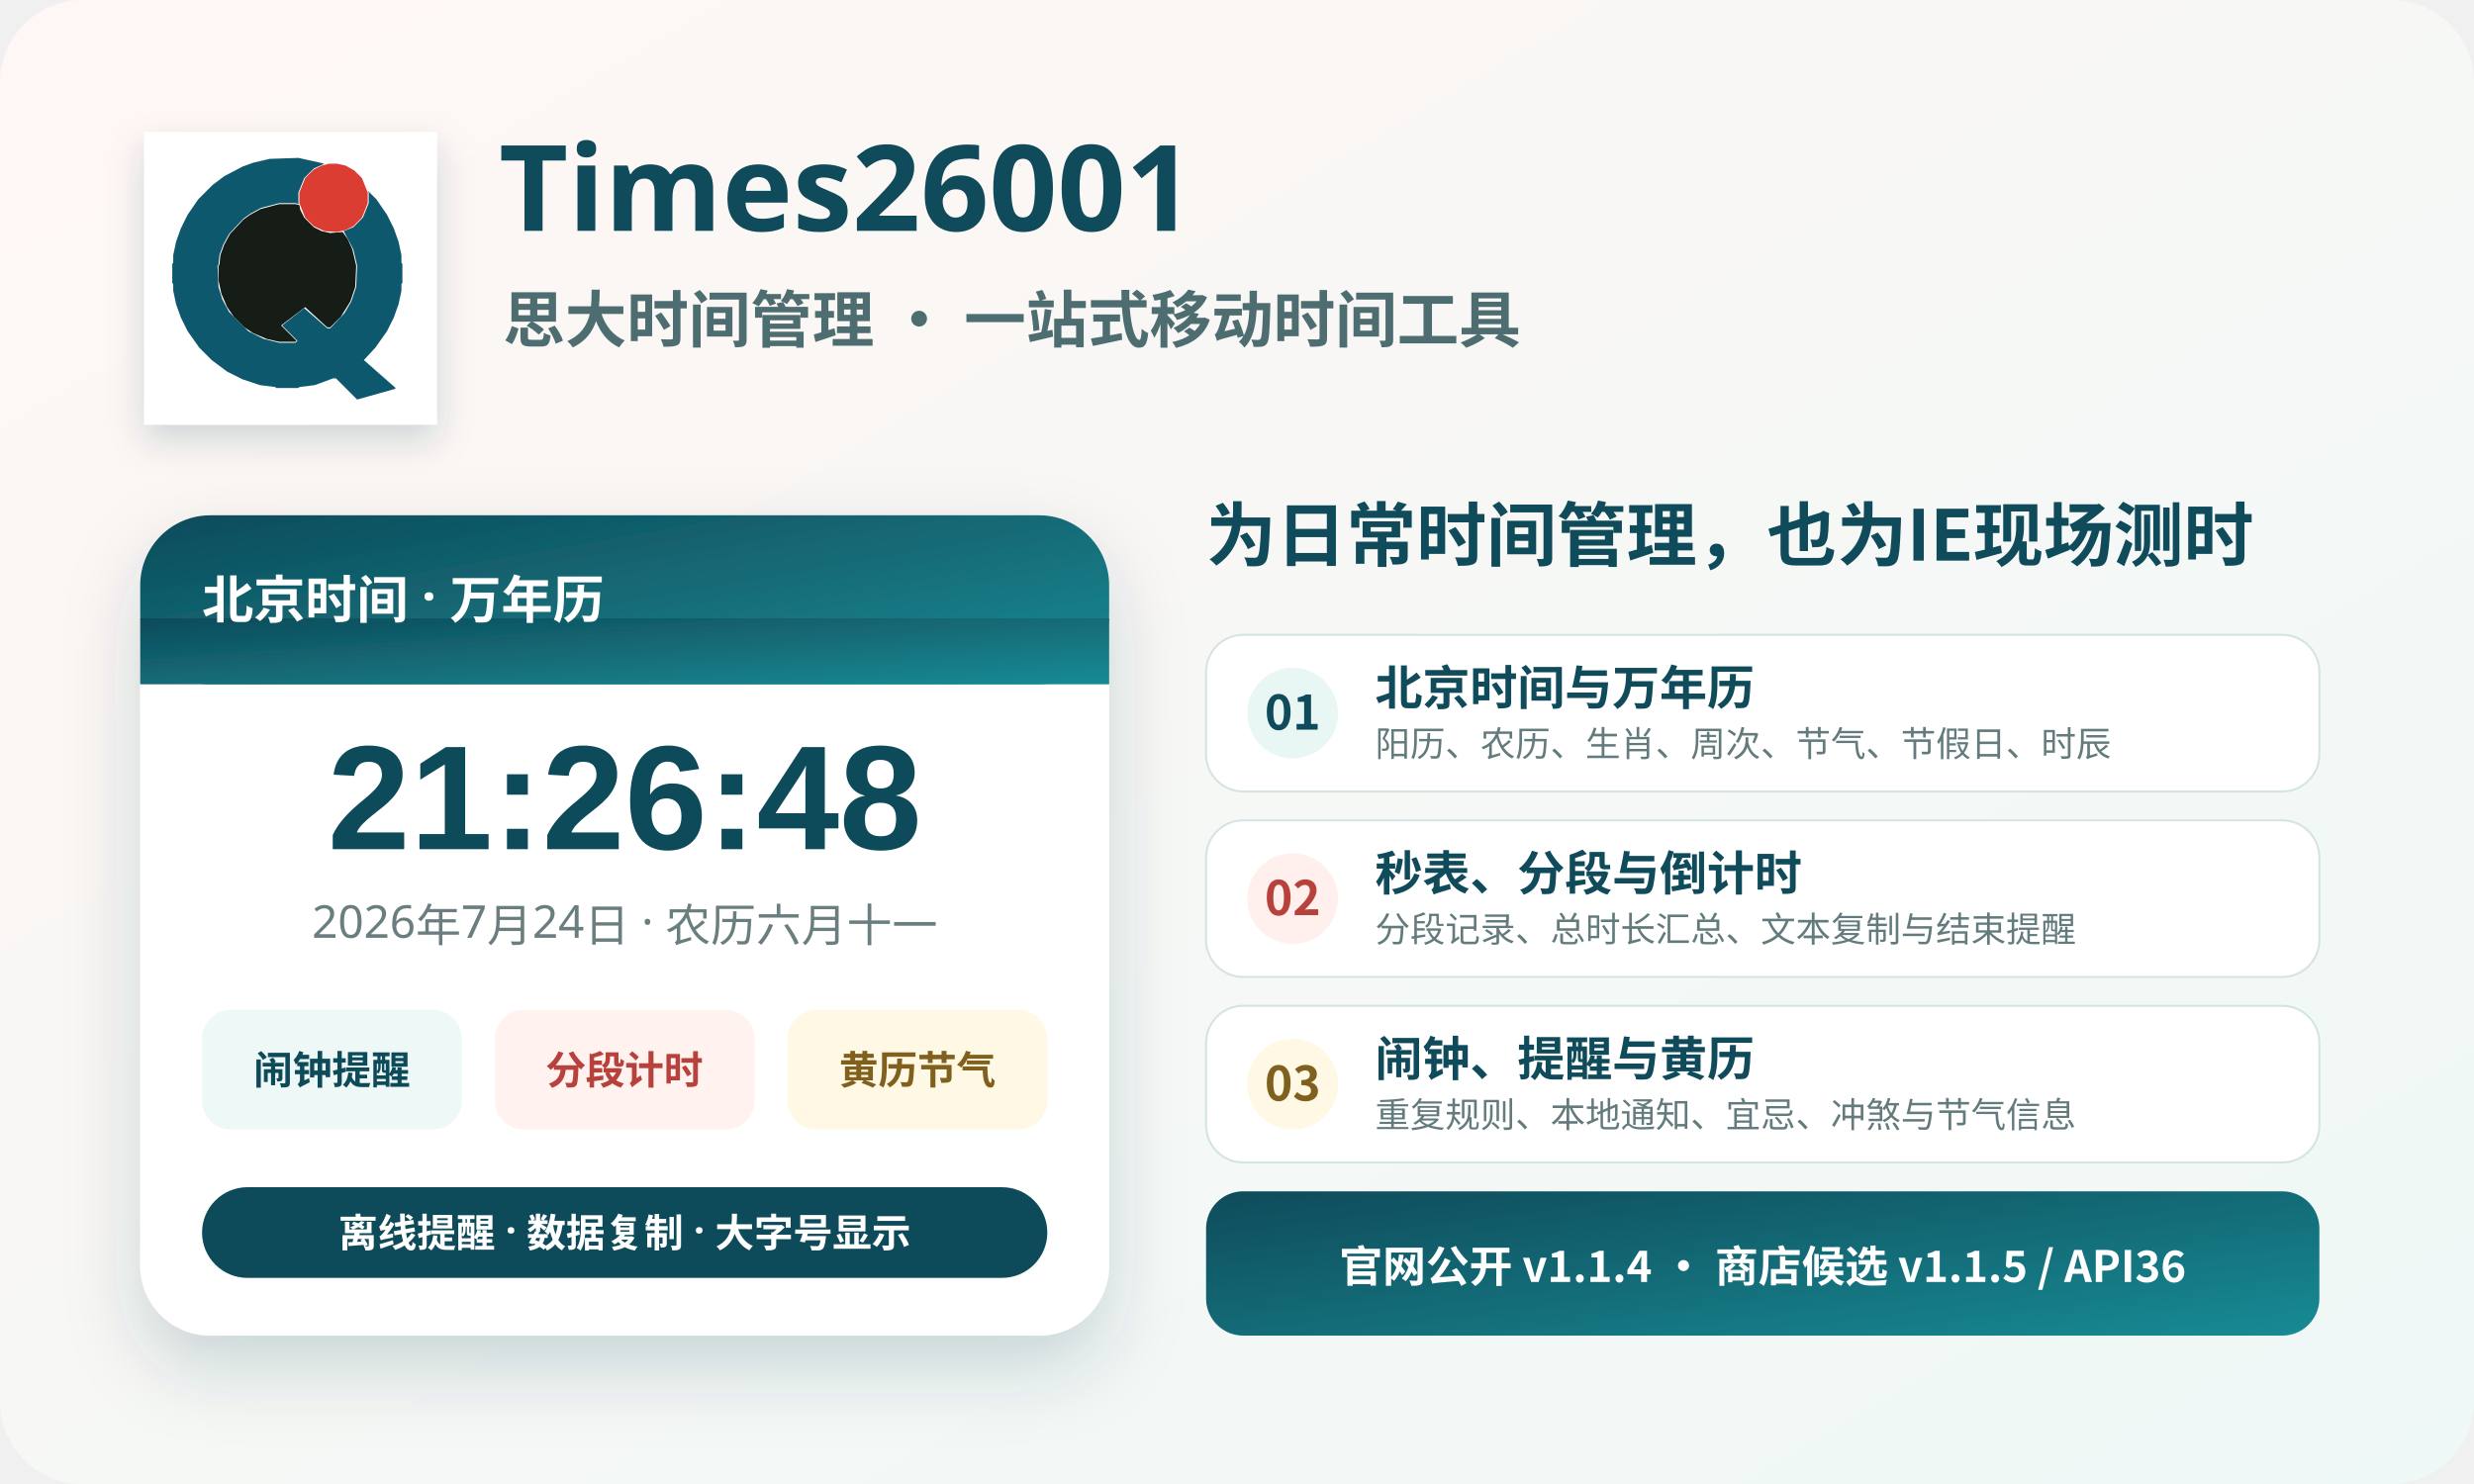
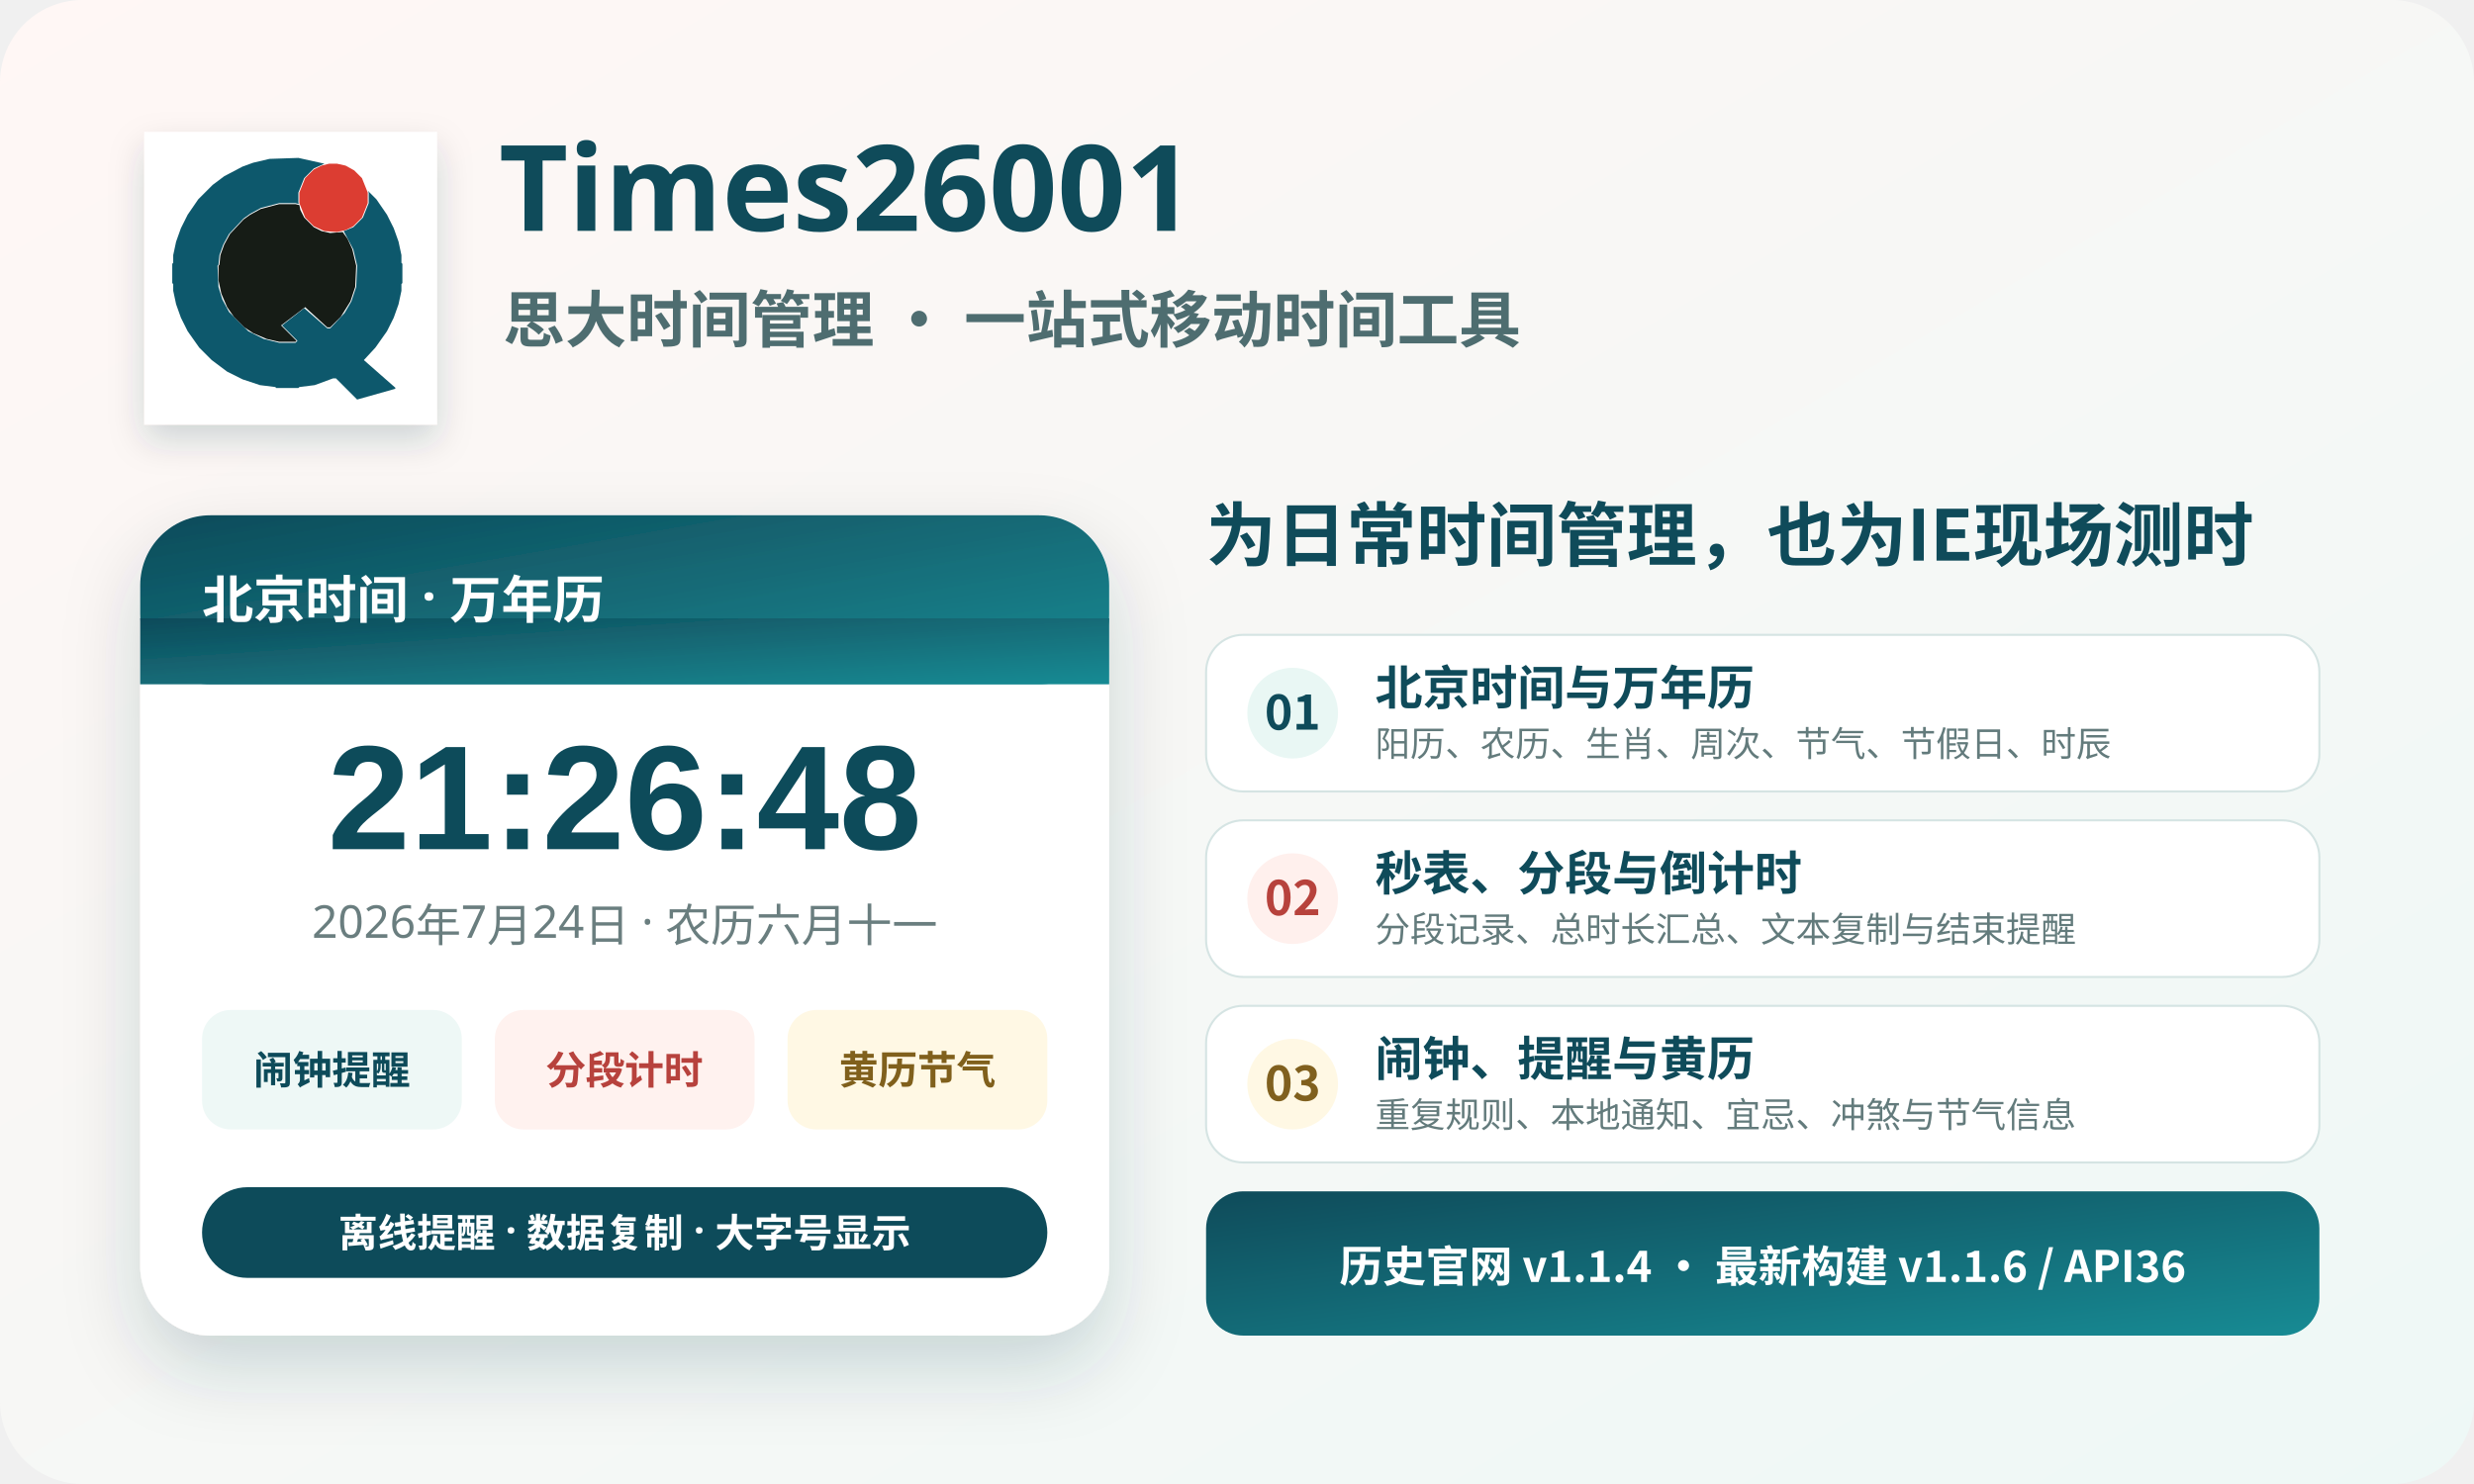
<svg xmlns="http://www.w3.org/2000/svg" viewBox="0 0 1200 720" role="img" aria-labelledby="title desc">
  <defs>
    <linearGradient id="bg" x1="0" y1="0" x2="1" y2="1">
      <stop stop-color="#fff7f5" />
      <stop offset="1" stop-color="#eef8f6" />
    </linearGradient>
    <linearGradient id="teal" x1="0" y1="0" x2="1" y2="1">
      <stop stop-color="#0f4b5a" />
      <stop offset="1" stop-color="#178b94" />
    </linearGradient>
    <filter id="shadow" x="-20%" y="-20%" width="140%" height="150%">
      <feDropShadow dx="0" dy="16" stdDeviation="18" flood-color="#123d46" flood-opacity=".18" />
    </filter>
  </defs>
  <rect width="1200" height="720" rx="40" fill="url(#bg)" />
  <g transform="translate(70 64) scale(.4671053)" filter="url(#shadow)">
    <rect width="304" height="304" fill="#fff" />
    <path fill="#10596c" d="M71 55 56 70 45 86 38 100 33 114 30 128v8l-1 1v20l1 1v7l3 14 5 14 7 14 12 17 13 13 16 12 16 8 18 6 16 2 1 1h23l1-1 16-2 19-7h3l22 22 39-11 1-1-33-29 12-13 12-17 7-14 5-14 3-14v-7l1-1v-20l-1-1v-8l-3-14-5-14-7-14-11-16-9-9 1 2v11l-6 15-10 10-10 4 10 19 4 17-1 22-5 15-7 12-15 16h-3l-24-21-23 18 16 16-2 2h-17l-16-4-16-8-20-20-7-13-4-13-1-22 1-1 1-10 4-11 6-11 15-16 7-5 11-6 19-5h17l4 1-1-1V63l6-15 10-10 11-5-27-6-30 1-17 4-11 4-19 10Z" />
    <path fill="#121a16" d="m140 75-19 5-11 6-7 5-14 15-6 11-4 11-1 10-1 1v15l3 14 6 14 7 10 11 11 9 6 14 6 13 3h17l1-1-16-16 25-19 23 21h3l11-11 10-16 5-15 1-22-4-17-5-11-5-7-13 1-9-2-8-4-10-10-4-8-1-5-4-1Z" />
    <path fill="#dc3c31" d="m192 33-8 2-8 4-9 9-6 15v11l6 15 9 9 11 5 13 1 9-2 8-4 9-9 6-15V63l-6-15-8-8-9-5-9-2Z" />
  </g>
  <text x="242" y="112" fill="#0f4b5a" font-family="Arial Rounded MT Bold,Avenir Next,Segoe UI,sans-serif" font-size="58" font-weight="900">Times26001</text>
  <text x="244" y="166" fill="#4e6d70" font-family="PingFang SC,Microsoft YaHei,Noto Sans CJK SC,sans-serif" font-size="30" font-weight="800">思大时间管理 · 一站式移动时间工具</text>
  <g transform="translate(68 250)" filter="url(#shadow)">
    <rect width="470" height="398" rx="34" fill="#fff" />
    <rect width="470" height="82" rx="34" fill="url(#teal)" />
    <rect y="50" width="470" height="32" fill="url(#teal)" />
    <text x="30" y="50" fill="#fff" font-family="PingFang SC,Microsoft YaHei,sans-serif" font-size="25" font-weight="900">北京时间 · 万年历</text>
    <text x="235" y="162" text-anchor="middle" fill="#0f4b5a" font-family="Arial,Segoe UI,sans-serif" font-size="72" font-weight="900">21:26:48</text>
    <text x="235" y="205" text-anchor="middle" fill="#6a7e7f" font-family="PingFang SC,Microsoft YaHei,sans-serif" font-size="22">2026年7月24日 · 农历六月十一</text>
    <g font-family="PingFang SC,Microsoft YaHei,sans-serif" font-size="19" font-weight="800">
      <rect x="30" y="240" width="126" height="58" rx="14" fill="#eef8f6" />
      <text x="93" y="276" text-anchor="middle" fill="#0f4b5a">闹钟提醒</text>
      <rect x="172" y="240" width="126" height="58" rx="14" fill="#fff2ef" />
      <text x="235" y="276" text-anchor="middle" fill="#b7423c">分段计时</text>
      <rect x="314" y="240" width="126" height="58" rx="14" fill="#fff8e4" />
      <text x="377" y="276" text-anchor="middle" fill="#80601e">黄历节气</text>
    </g>
    <rect x="30" y="326" width="410" height="44" rx="22" fill="#0f4b5a" />
    <text x="235" y="355" text-anchor="middle" fill="#fff" font-family="PingFang SC,Microsoft YaHei,sans-serif" font-size="19" font-weight="900">离线提醒 · 数据复制 · 大字号显示</text>
  </g>
  <g transform="translate(585 250)" font-family="PingFang SC,Microsoft YaHei,Noto Sans CJK SC,sans-serif">
    <text x="0" y="22" fill="#0f4b5a" font-size="34" font-weight="900">为日常时间管理，也为IE现场测时</text>
    <g transform="translate(0 58)">
      <rect width="540" height="76" rx="18" fill="#fff" stroke="#d5e4e3" />
      <circle cx="42" cy="38" r="22" fill="#e9f7f4" />
      <text x="42" y="46" text-anchor="middle" fill="#0f4b5a" font-size="23" font-weight="900">01</text>
      <text x="82" y="34" fill="#0f4b5a" font-size="23" font-weight="900">北京时间与万年历</text>
      <text x="82" y="59" fill="#637b7c" font-size="17">阳历、农历、生肖、周次、节气、节假日、时辰</text>
    </g>
    <g transform="translate(0 148)">
      <rect width="540" height="76" rx="18" fill="#fff" stroke="#d5e4e3" />
      <circle cx="42" cy="38" r="22" fill="#fff0ed" />
      <text x="42" y="46" text-anchor="middle" fill="#b7423c" font-size="23" font-weight="900">02</text>
      <text x="82" y="34" fill="#0f4b5a" font-size="23" font-weight="900">秒表、分段与倒计时</text>
      <text x="82" y="59" fill="#637b7c" font-size="17">分段记录、总时长汇总、文本复制与结束提醒</text>
    </g>
    <g transform="translate(0 238)">
      <rect width="540" height="76" rx="18" fill="#fff" stroke="#d5e4e3" />
      <circle cx="42" cy="38" r="22" fill="#fff8e4" />
      <text x="42" y="46" text-anchor="middle" fill="#80601e" font-size="23" font-weight="900">03</text>
      <text x="82" y="34" fill="#0f4b5a" font-size="23" font-weight="900">闹钟、提醒与黄历</text>
      <text x="82" y="59" fill="#637b7c" font-size="17">重复规则、本地通知、宜忌、冲煞与节气信息</text>
    </g>
    <g transform="translate(0 328)">
      <rect width="540" height="70" rx="18" fill="url(#teal)" />
-       <text x="270" y="44" text-anchor="middle" fill="#fff" font-size="21" font-weight="900">官网公开 v1.1.4 · 商店候选 v1.1.5 / API36</text>
+       <text x="270" y="44" text-anchor="middle" fill="#fff" font-size="21" font-weight="900">历史官网 v1.1.4 · 最新构建 v1.1.6 / API36</text>
    </g>
  </g>
</svg>
